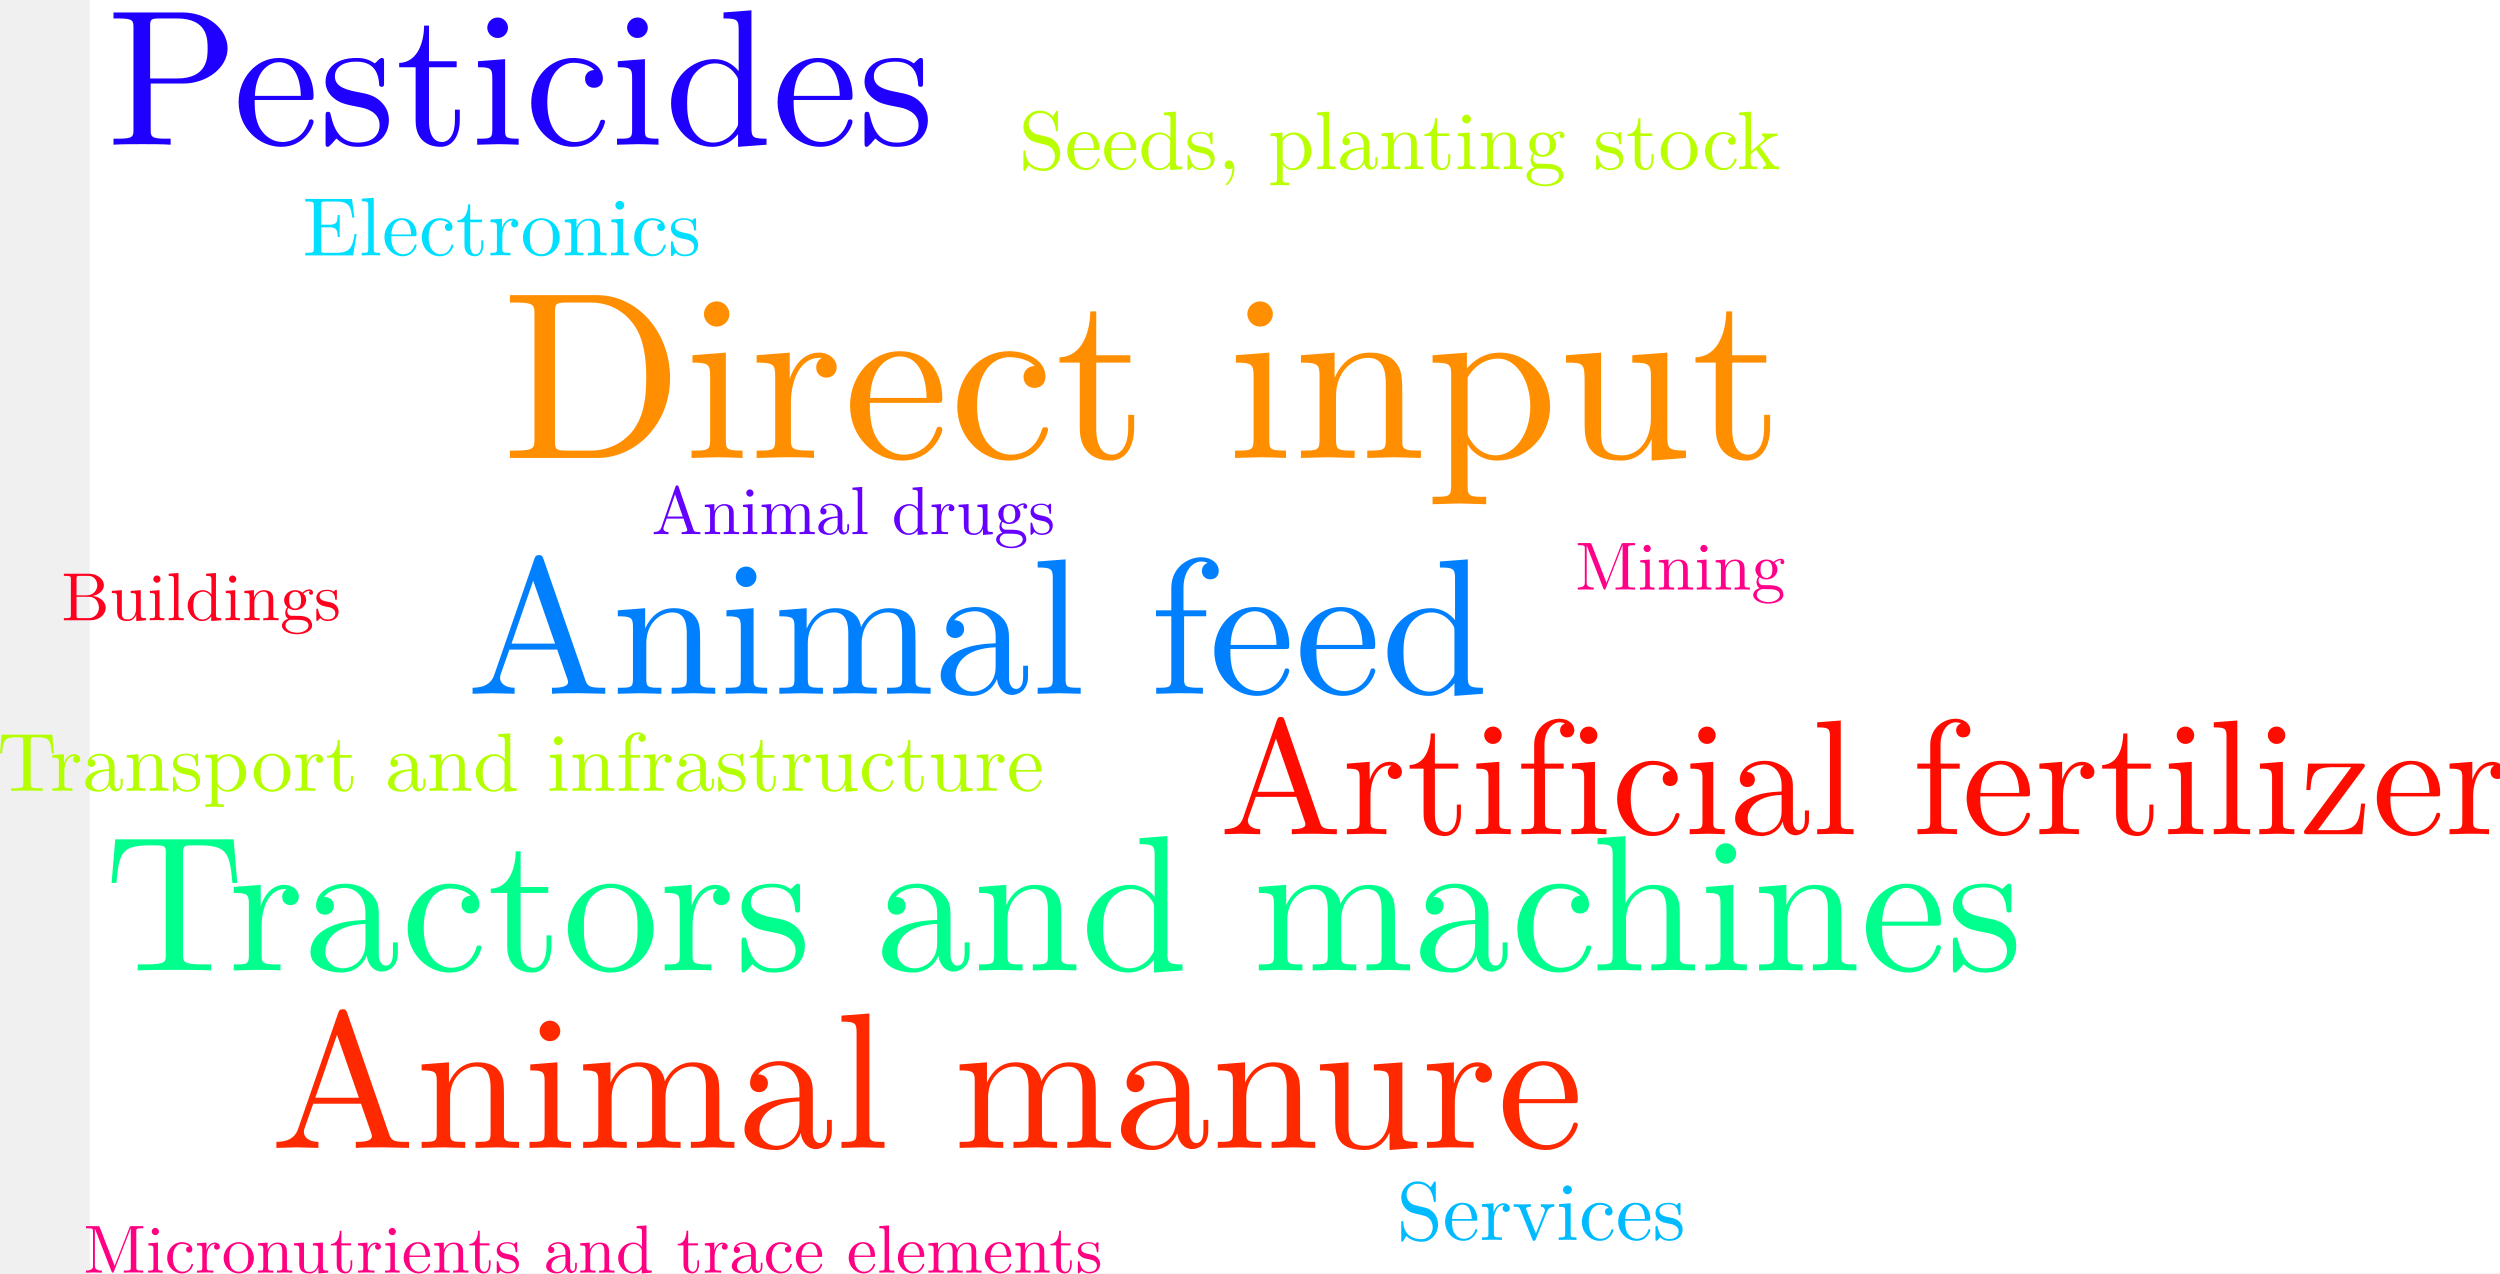
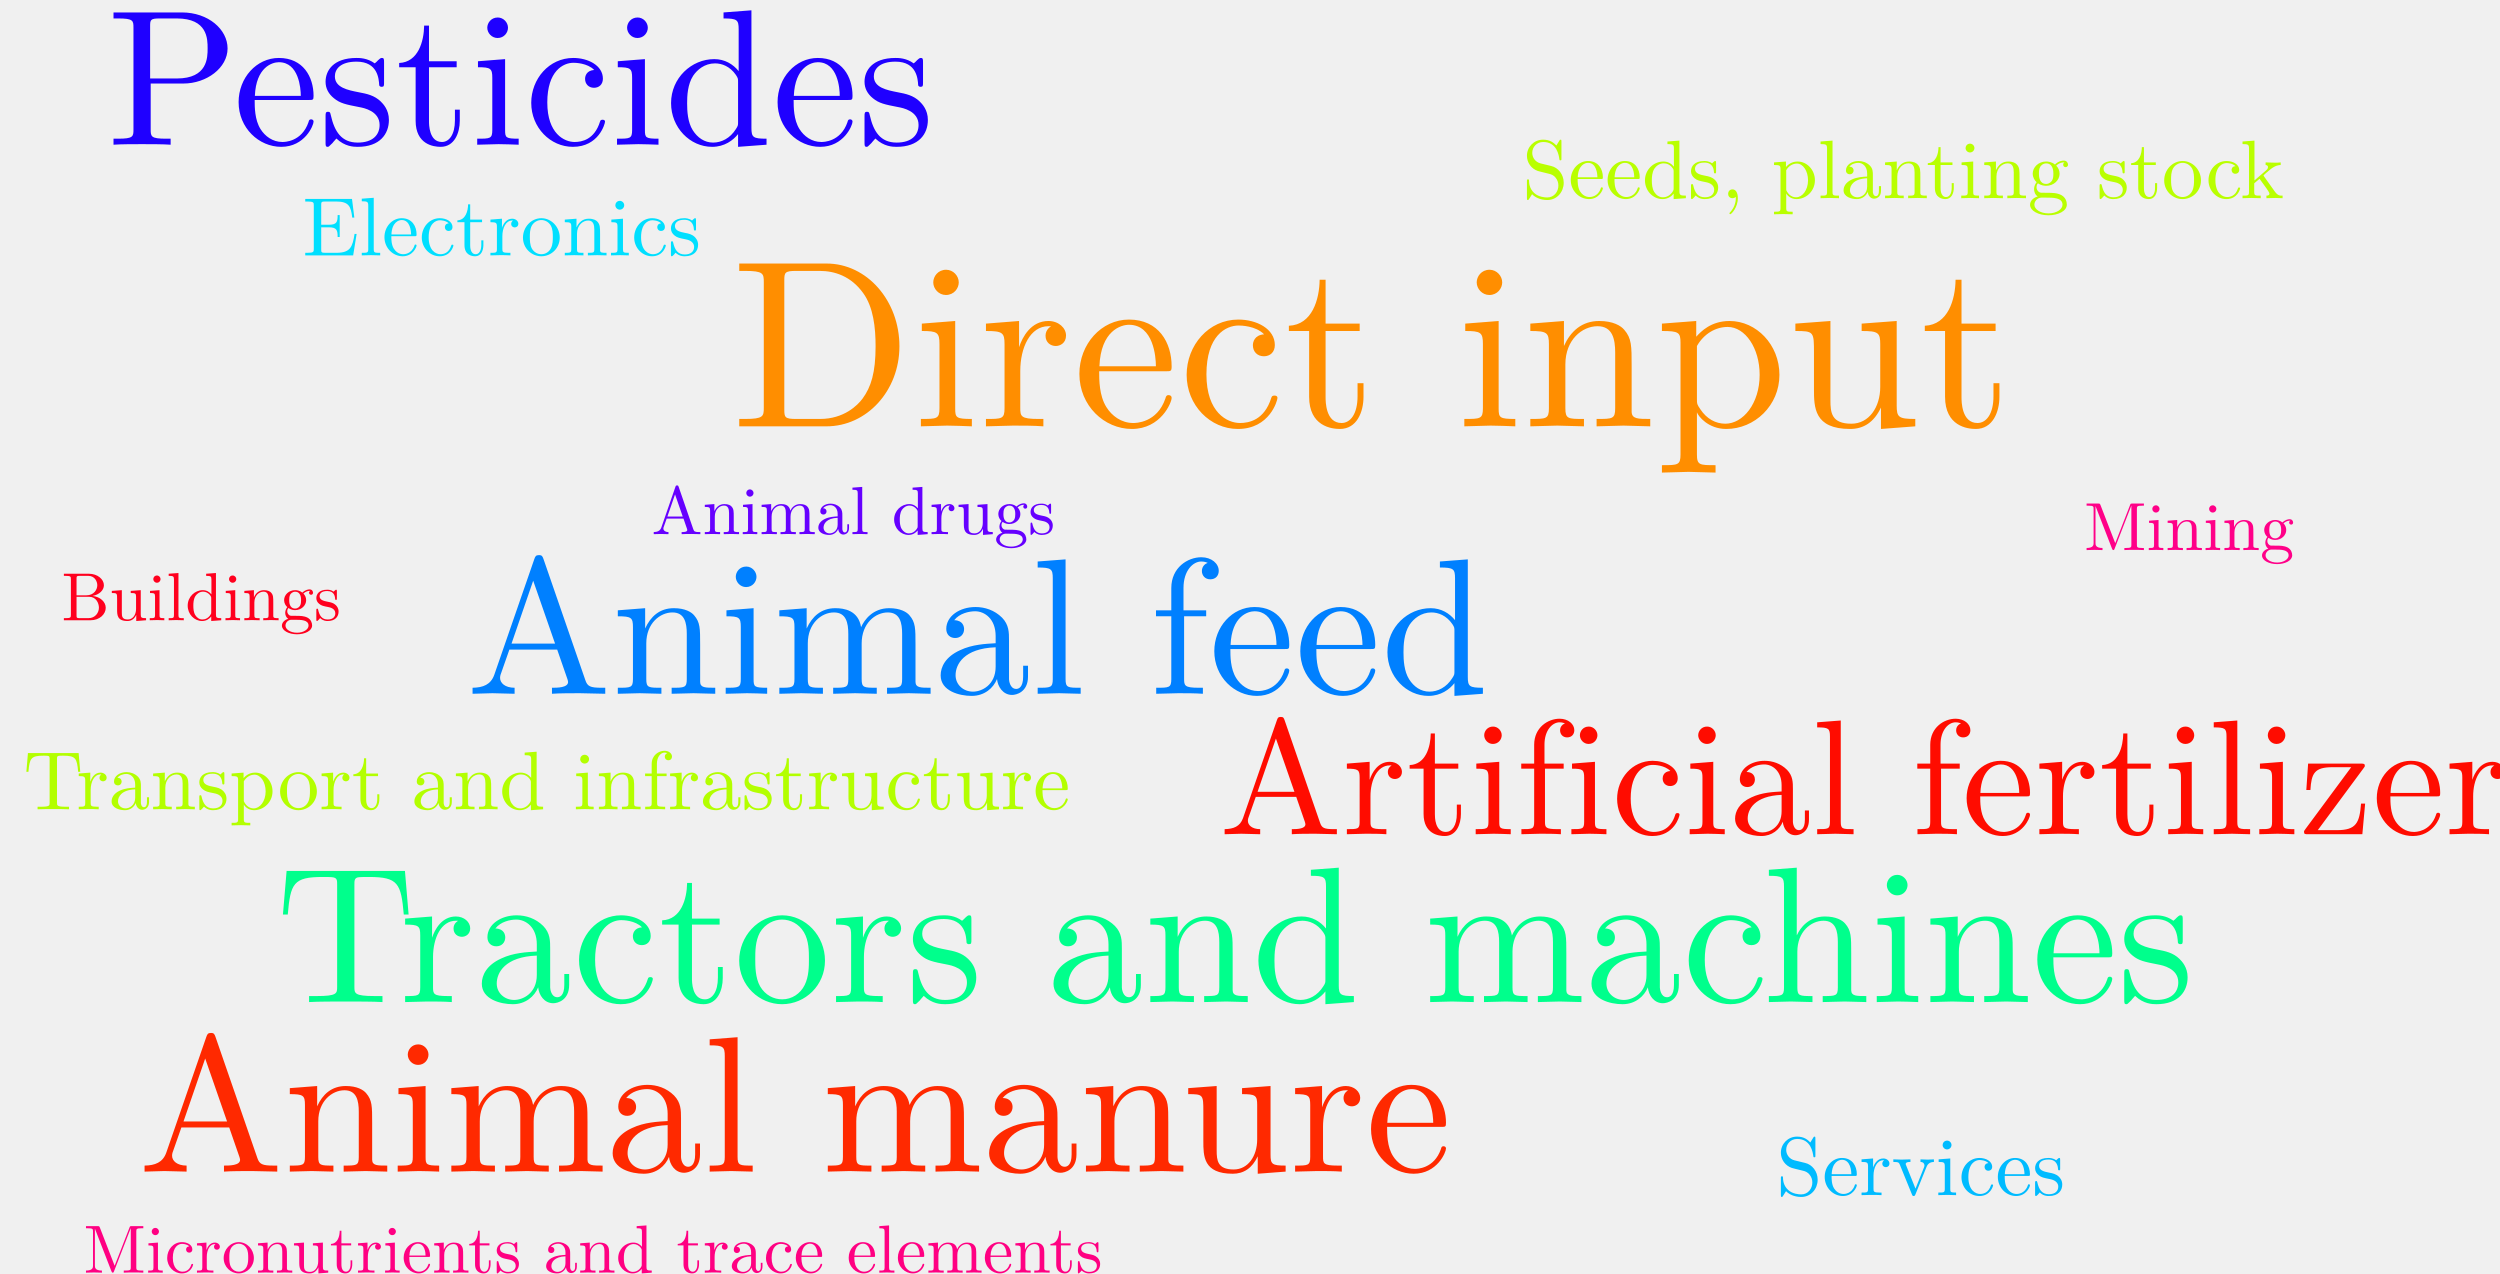
<svg xmlns="http://www.w3.org/2000/svg" width="1174.734" height="598.371" version="1.1" id="svg34">
  <defs id="defs38" />
  <style id="style2">text{font-family:'Latin Modern Roman';font-weight:normal;font-style:normal;}</style>
-   <rect width="100%" height="100%" style="fill:#ffffff" id="rect4" x="42.154" y="0" />
-   <text font-size="112px" style="fill:#ff8e00" id="text6" x="235.68" y="215.198">Direct input</text>
-   <text font-size="91px" style="fill:#00ff8c" id="text8" x="49.154" y="456">Tractors and machines</text>
+   <text font-size="112px" style="fill:#ff8e00" id="text6" x="343.449" y="200.333">Direct input</text>
+   <text font-size="91px" style="fill:#00ff8c" id="text8" x="129.671" y="470.865">Tractors and machines</text>
  <text font-size="91px" style="fill:#1f00ff" id="text10" x="50.154" y="68">Pesticides</text>
  <text font-size="91px" style="fill:#0080ff" id="text12" x="219.154" y="326">Animal feed</text>
-   <text font-size="91px" style="fill:#ff2900" id="text14" x="126.964" y="539.387">Animal manure</text>
+   <text font-size="91px" style="fill:#ff2900" id="text14" x="65.028" y="550.535">Animal manure</text>
  <text font-size="77px" style="fill:#ff0c00" id="text16" x="572.979" y="391.999">Artificial fertilizer</text>
-   <text font-size="39px" style="fill:#b9ff00" id="text18" x="478.712" y="79.502">Seeds, planting stock</text>
+   <text font-size="39px" style="fill:#b9ff00" id="text18" x="715.308" y="93.128">Seeds, planting stock</text>
  <text font-size="39px" style="fill:#00dfff" id="text20" x="142.154" y="120">Electronics</text>
-   <text font-size="39px" style="fill:#00bbff" id="text22" x="656.259" y="582.642">Services</text>
-   <text font-size="39px" style="fill:#b3ff00" id="text24" x="-1.404" y="371.612">Transport and infrastructure</text>
+   <text font-size="39px" style="fill:#00bbff" id="text22" x="834.636" y="561.584">Services</text>
+   <text font-size="39px" style="fill:#b3ff00" id="text24" x="10.983" y="380.283">Transport and infrastructure</text>
  <text font-size="32px" style="fill:#ff0082" id="text26" x="39.218" y="598.019">Micronutrients and trace elements</text>
-   <text font-size="32px" style="fill:#ff0088" id="text28" x="740.212" y="277.054">Mining</text>
+   <text font-size="32px" style="fill:#ff0088" id="text28" x="979.287" y="258.473">Mining</text>
  <text font-size="32px" style="fill:#ff001e" id="text30" x="28.855" y="291.454">Buildings</text>
  <text font-size="32px" style="fill:#6600ff" id="text32" x="306.154" y="251">Animal drugs</text>
</svg>
